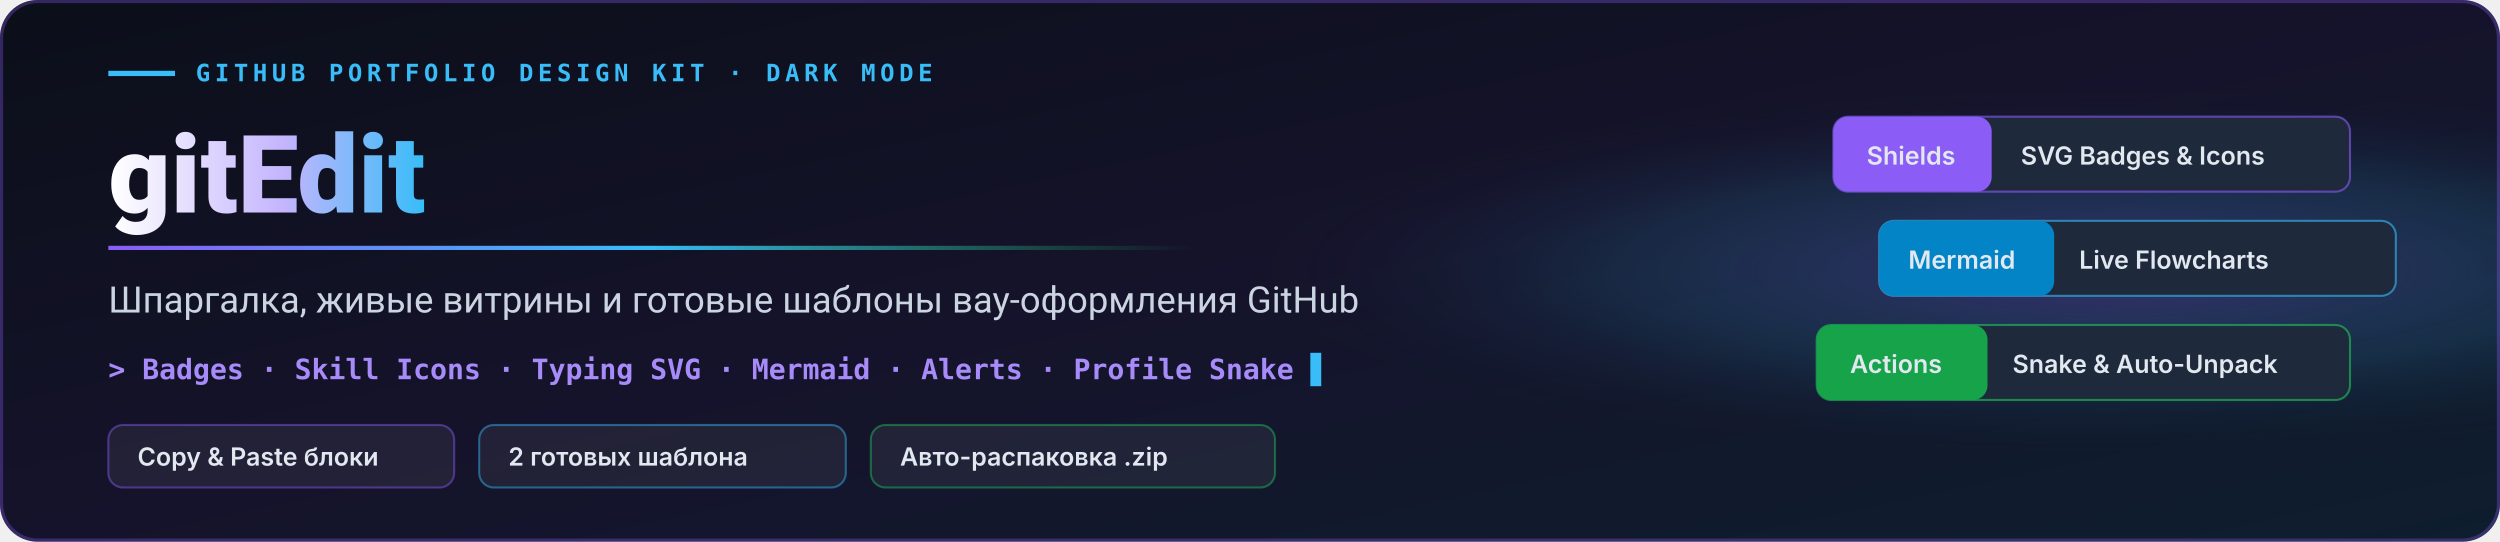
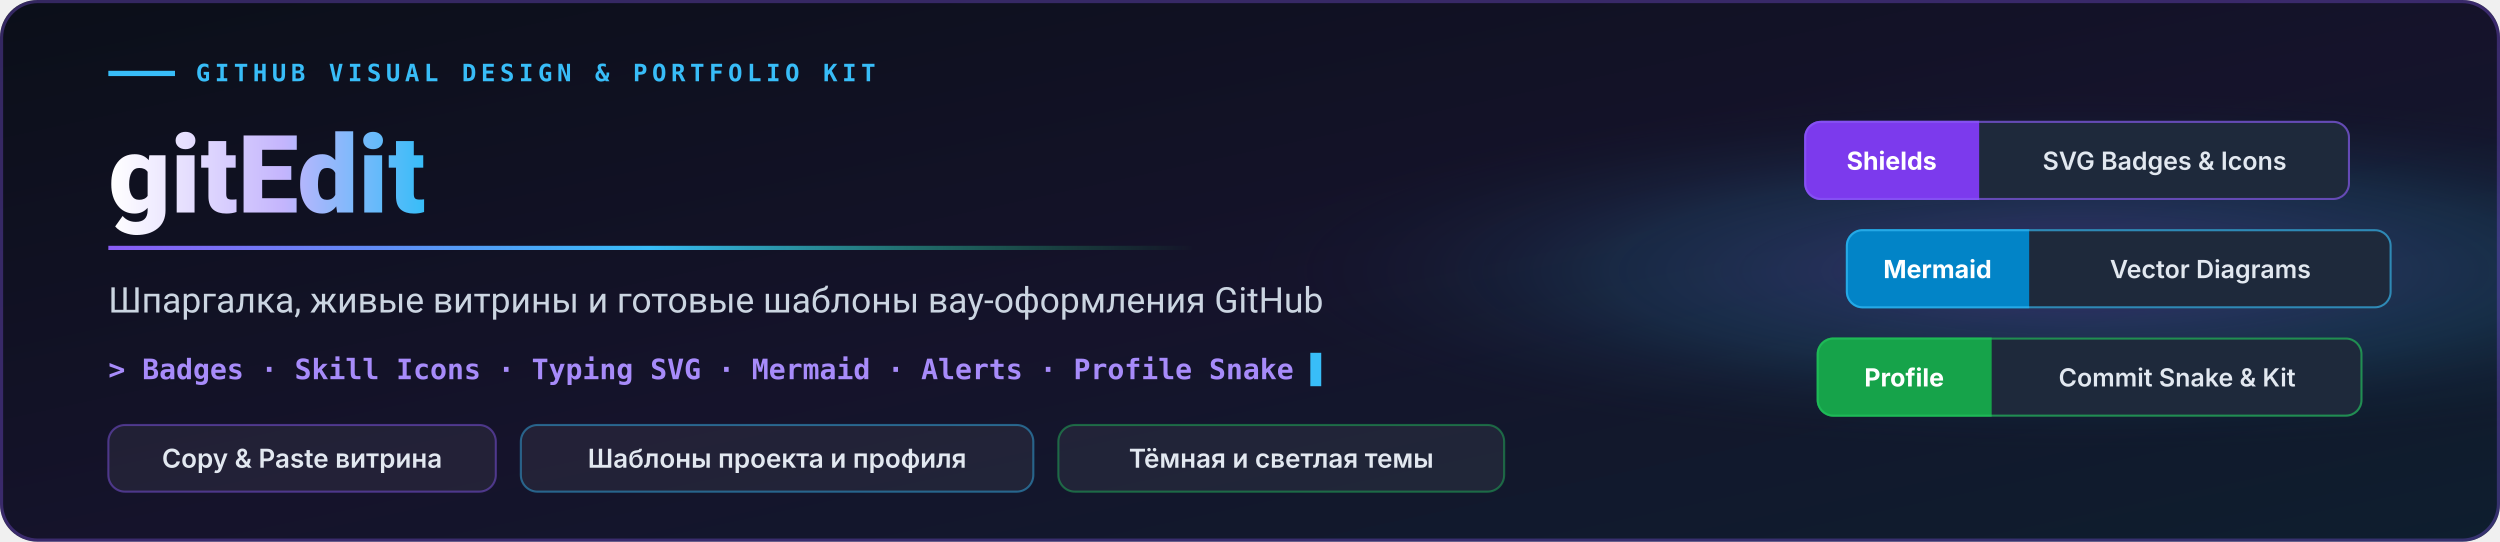
<svg xmlns="http://www.w3.org/2000/svg" viewBox="0 0 1200 260" width="1200" height="260" role="img" aria-label="gitEdit — Конструктор вау-оформления GitHub">
  <defs>
    <linearGradient id="bgD" x1="0%" y1="0%" x2="100%" y2="100%">
      <stop offset="0%" stop-color="#0B0F19" />
-       <stop offset="50%" stop-color="#15132B" />
+       <stop offset="52%" stop-color="#15132B" />
      <stop offset="100%" stop-color="#0E1E2E" />
    </linearGradient>
    <linearGradient id="txtGradD" x1="0%" y1="0%" x2="100%" y2="0%">
      <stop offset="0%" stop-color="#FFFFFF" />
      <stop offset="55%" stop-color="#C4B5FD" />
      <stop offset="100%" stop-color="#38BDF8" />
    </linearGradient>
    <linearGradient id="lineD" x1="0%" y1="0%" x2="100%" y2="0%">
      <stop offset="0%" stop-color="#8B5CF6" />
      <stop offset="50%" stop-color="#38BDF8" />
      <stop offset="100%" stop-color="#22C55E" stop-opacity="0" />
    </linearGradient>
-     <radialGradient id="orbD" cx="84%" cy="50%" r="35%">
+     <radialGradient id="orbD" cx="83%" cy="50%" r="34%">
      <stop offset="0%" stop-color="#8B5CF6" stop-opacity="0.32" />
      <stop offset="55%" stop-color="#38BDF8" stop-opacity="0.12" />
      <stop offset="100%" stop-color="#0B0F19" stop-opacity="0" />
    </radialGradient>
    <clipPath id="clipD">
      <rect width="1200" height="260" rx="18" />
    </clipPath>
+     <clipPath id="b1">
+       <rect x="0" y="0" width="262" height="38" rx="8" />
+     </clipPath>
+     <clipPath id="b2">
+       <rect x="20" y="52" width="262" height="38" rx="8" />
+     </clipPath>
+     <clipPath id="b3">
+       <rect x="6" y="104" width="262" height="38" rx="8" />
+     </clipPath>
    <style>
      .tag { font: 700 11.5px ui-monospace, SFMono-Regular, Menlo, Consolas, monospace; fill: #38BDF8; letter-spacing: 2.2px; }
      .h1 { font: 800 52px -apple-system, BlinkMacSystemFont, 'Segoe UI', Roboto, sans-serif; fill: url(#txtGradD); }
-       .desc { font: 400 17.5px -apple-system, BlinkMacSystemFont, 'Segoe UI', Roboto, sans-serif; fill: #CBD5E1; }
+       .desc { font: 400 17px -apple-system, BlinkMacSystemFont, 'Segoe UI', Roboto, sans-serif; fill: #CBD5E1; }
      .code { font: 600 13.5px ui-monospace, SFMono-Regular, Menlo, Consolas, monospace; fill: #A78BFA; }
-       .pill { font: 600 12px -apple-system, BlinkMacSystemFont, 'Segoe UI', sans-serif; fill: #E2E8F0; }
-       .float-cards { animation: floatY 4.4s ease-in-out infinite; }
-       .blink { animation: cur 1.1s steps(2, start) infinite; }
-       @keyframes floatY { 0%, 100% { transform: translateY(0px); } 50% { transform: translateY(-8px); } }
-       @keyframes cur { 0%, 100% { opacity: 1; } 50% { opacity: 0.15; } }
+       .pill { font: 600 12.5px -apple-system, BlinkMacSystemFont, 'Segoe UI', sans-serif; fill: #E2E8F0; }
+       .b-lbl { font: 700 12px -apple-system, BlinkMacSystemFont, 'Segoe UI', sans-serif; fill: #FFFFFF; }
+       .b-val { font: 600 12px -apple-system, BlinkMacSystemFont, 'Segoe UI', sans-serif; fill: #E2E8F0; }
    </style>
  </defs>
  <g clip-path="url(#clipD)">
    <rect width="1200" height="260" fill="url(#bgD)" />
    <rect width="1200" height="260" fill="url(#orbD)" />
    <path fill="#8B5CF6" fill-opacity="0.09">
      <animate attributeName="d" dur="10s" repeatCount="indefinite" values="M0,218 C320,192 640,250 960,214 C1080,200 1150,212 1200,220 L1200,260 L0,260 Z;                 M0,228 C320,252 640,194 960,228 C1080,240 1150,220 1200,212 L1200,260 L0,260 Z;                 M0,218 C320,192 640,250 960,214 C1080,200 1150,212 1200,220 L1200,260 L0,260 Z" />
    </path>
-     <g class="float-cards" transform="translate(880, 56)">
-       <rect x="0" y="0" width="248" height="36" rx="7" fill="#1E293B" stroke="#8B5CF6" stroke-opacity="0.6" />
-       <rect x="0" y="0" width="76" height="36" rx="7" fill="#8B5CF6" />
-       <text x="16" y="23" class="pill" fill="#FFFFFF">Shields</text>
-       <text x="90" y="23" class="pill">SVG Badges &amp; Icons</text>
-       <rect x="22" y="50" width="248" height="36" rx="7" fill="#1E293B" stroke="#38BDF8" stroke-opacity="0.6" />
-       <rect x="22" y="50" width="84" height="36" rx="7" fill="#0284C7" />
-       <text x="36" y="73" class="pill" fill="#FFFFFF">Mermaid</text>
-       <text x="118" y="73" class="pill">Live Flowcharts</text>
-       <rect x="-8" y="100" width="256" height="36" rx="7" fill="#1E293B" stroke="#22C55E" stroke-opacity="0.6" />
-       <rect x="-8" y="100" width="82" height="36" rx="7" fill="#16A34A" />
-       <text x="8" y="123" class="pill" fill="#FFFFFF">Actions</text>
-       <text x="86" y="123" class="pill">Snake &amp; Auto-Unpack</text>
+     <g transform="translate(866, 58)">
+       <g>
+         <animateTransform attributeName="transform" type="translate" values="0,3; 0,-6; 0,3" dur="4.4s" repeatCount="indefinite" />
+         <g clip-path="url(#b1)">
+           <rect x="0" y="0" width="262" height="38" fill="#1E293B" />
+           <rect x="0" y="0" width="84" height="38" fill="#7C3AED" />
+           <text x="42" y="23.5" text-anchor="middle" class="b-lbl">Shields</text>
+           <text x="173" y="23.5" text-anchor="middle" class="b-val">SVG Badges &amp; Icons</text>
+         </g>
+         <rect x="0.5" y="0.5" width="261" height="37" rx="7.5" fill="none" stroke="#8B5CF6" stroke-opacity="0.65" />
+         <g clip-path="url(#b2)">
+           <rect x="20" y="52" width="262" height="38" fill="#1E293B" />
+           <rect x="20" y="52" width="88" height="38" fill="#0284C7" />
+           <text x="64" y="75.5" text-anchor="middle" class="b-lbl">Mermaid</text>
+           <text x="195" y="75.5" text-anchor="middle" class="b-val">Vector Diagrams</text>
+         </g>
+         <rect x="20.5" y="52.5" width="261" height="37" rx="7.5" fill="none" stroke="#38BDF8" stroke-opacity="0.65" />
+         <g clip-path="url(#b3)">
+           <rect x="6" y="104" width="262" height="38" fill="#1E293B" />
+           <rect x="6" y="104" width="84" height="38" fill="#16A34A" />
+           <text x="48" y="127.5" text-anchor="middle" class="b-lbl">Profile</text>
+           <text x="179" y="127.5" text-anchor="middle" class="b-val">Commit Snake &amp; Kit</text>
+         </g>
+         <rect x="6.5" y="104.5" width="261" height="37" rx="7.5" fill="none" stroke="#22C55E" stroke-opacity="0.65" />
+       </g>
    </g>
    <rect x="52" y="34" width="32" height="2.5" fill="#38BDF8" />
-     <text x="94" y="39" class="tag">GITHUB PORTFOLIO DESIGN KIT · DARK MODE</text>
+     <text x="94" y="39" class="tag">GITHUB VISUAL DESIGN &amp; PORTFOLIO KIT</text>
    <text x="52" y="102" class="h1">gitEdit</text>
    <rect x="52" y="118" width="520" height="2" fill="url(#lineD)" />
    <text x="52" y="150" class="desc">Шпаргалка, живые витрины и готовые шаблоны вау-оформления GitHub</text>
-     <text x="52" y="182" class="code">&gt; Badges · Skill Icons · Typing SVG · Mermaid · Alerts · Profile Snake <tspan class="blink" fill="#38BDF8">▋</tspan>
+     <text x="52" y="182" class="code">
+       &gt; Badges · Skill Icons · Typing SVG · Mermaid · Alerts · Profile Snake
+       <tspan fill="#38BDF8">▋<animate attributeName="opacity" values="1;0.15;1" dur="1.1s" repeatCount="indefinite" />
+       </tspan>
    </text>
    <g transform="translate(52, 204)">
-       <rect x="0" y="0" width="166" height="30" rx="7" fill="#FFFFFF" fill-opacity="0.06" stroke="#8B5CF6" stroke-opacity="0.45" />
-       <text x="14" y="19.5" class="pill">Copy &amp; Paste блоки</text>
-       <rect x="178" y="0" width="176" height="30" rx="7" fill="#FFFFFF" fill-opacity="0.06" stroke="#38BDF8" stroke-opacity="0.45" />
-       <text x="192" y="19.5" class="pill">2 готовых шаблона</text>
-       <rect x="366" y="0" width="194" height="30" rx="7" fill="#FFFFFF" fill-opacity="0.06" stroke="#22C55E" stroke-opacity="0.45" />
-       <text x="380" y="19.5" class="pill">Авто-распаковка .zip</text>
+       <rect x="0" y="0" width="186" height="32" rx="8" fill="#FFFFFF" fill-opacity="0.06" stroke="#8B5CF6" stroke-opacity="0.45" />
+       <text x="93" y="20.5" text-anchor="middle" class="pill">Copy &amp; Paste витрина</text>
+       <rect x="198" y="0" width="246" height="32" rx="8" fill="#FFFFFF" fill-opacity="0.06" stroke="#38BDF8" stroke-opacity="0.45" />
+       <text x="321" y="20.5" text-anchor="middle" class="pill">Шаблоны проекта и профиля</text>
+       <rect x="456" y="0" width="214" height="32" rx="8" fill="#FFFFFF" fill-opacity="0.06" stroke="#22C55E" stroke-opacity="0.45" />
+       <text x="563" y="20.5" text-anchor="middle" class="pill">Тёмная и светлая темы</text>
    </g>
    <rect x="0.75" y="0.75" width="1198.5" height="258.5" rx="17.5" fill="none" stroke="#8B5CF6" stroke-opacity="0.32" stroke-width="1.5" />
  </g>
</svg>
